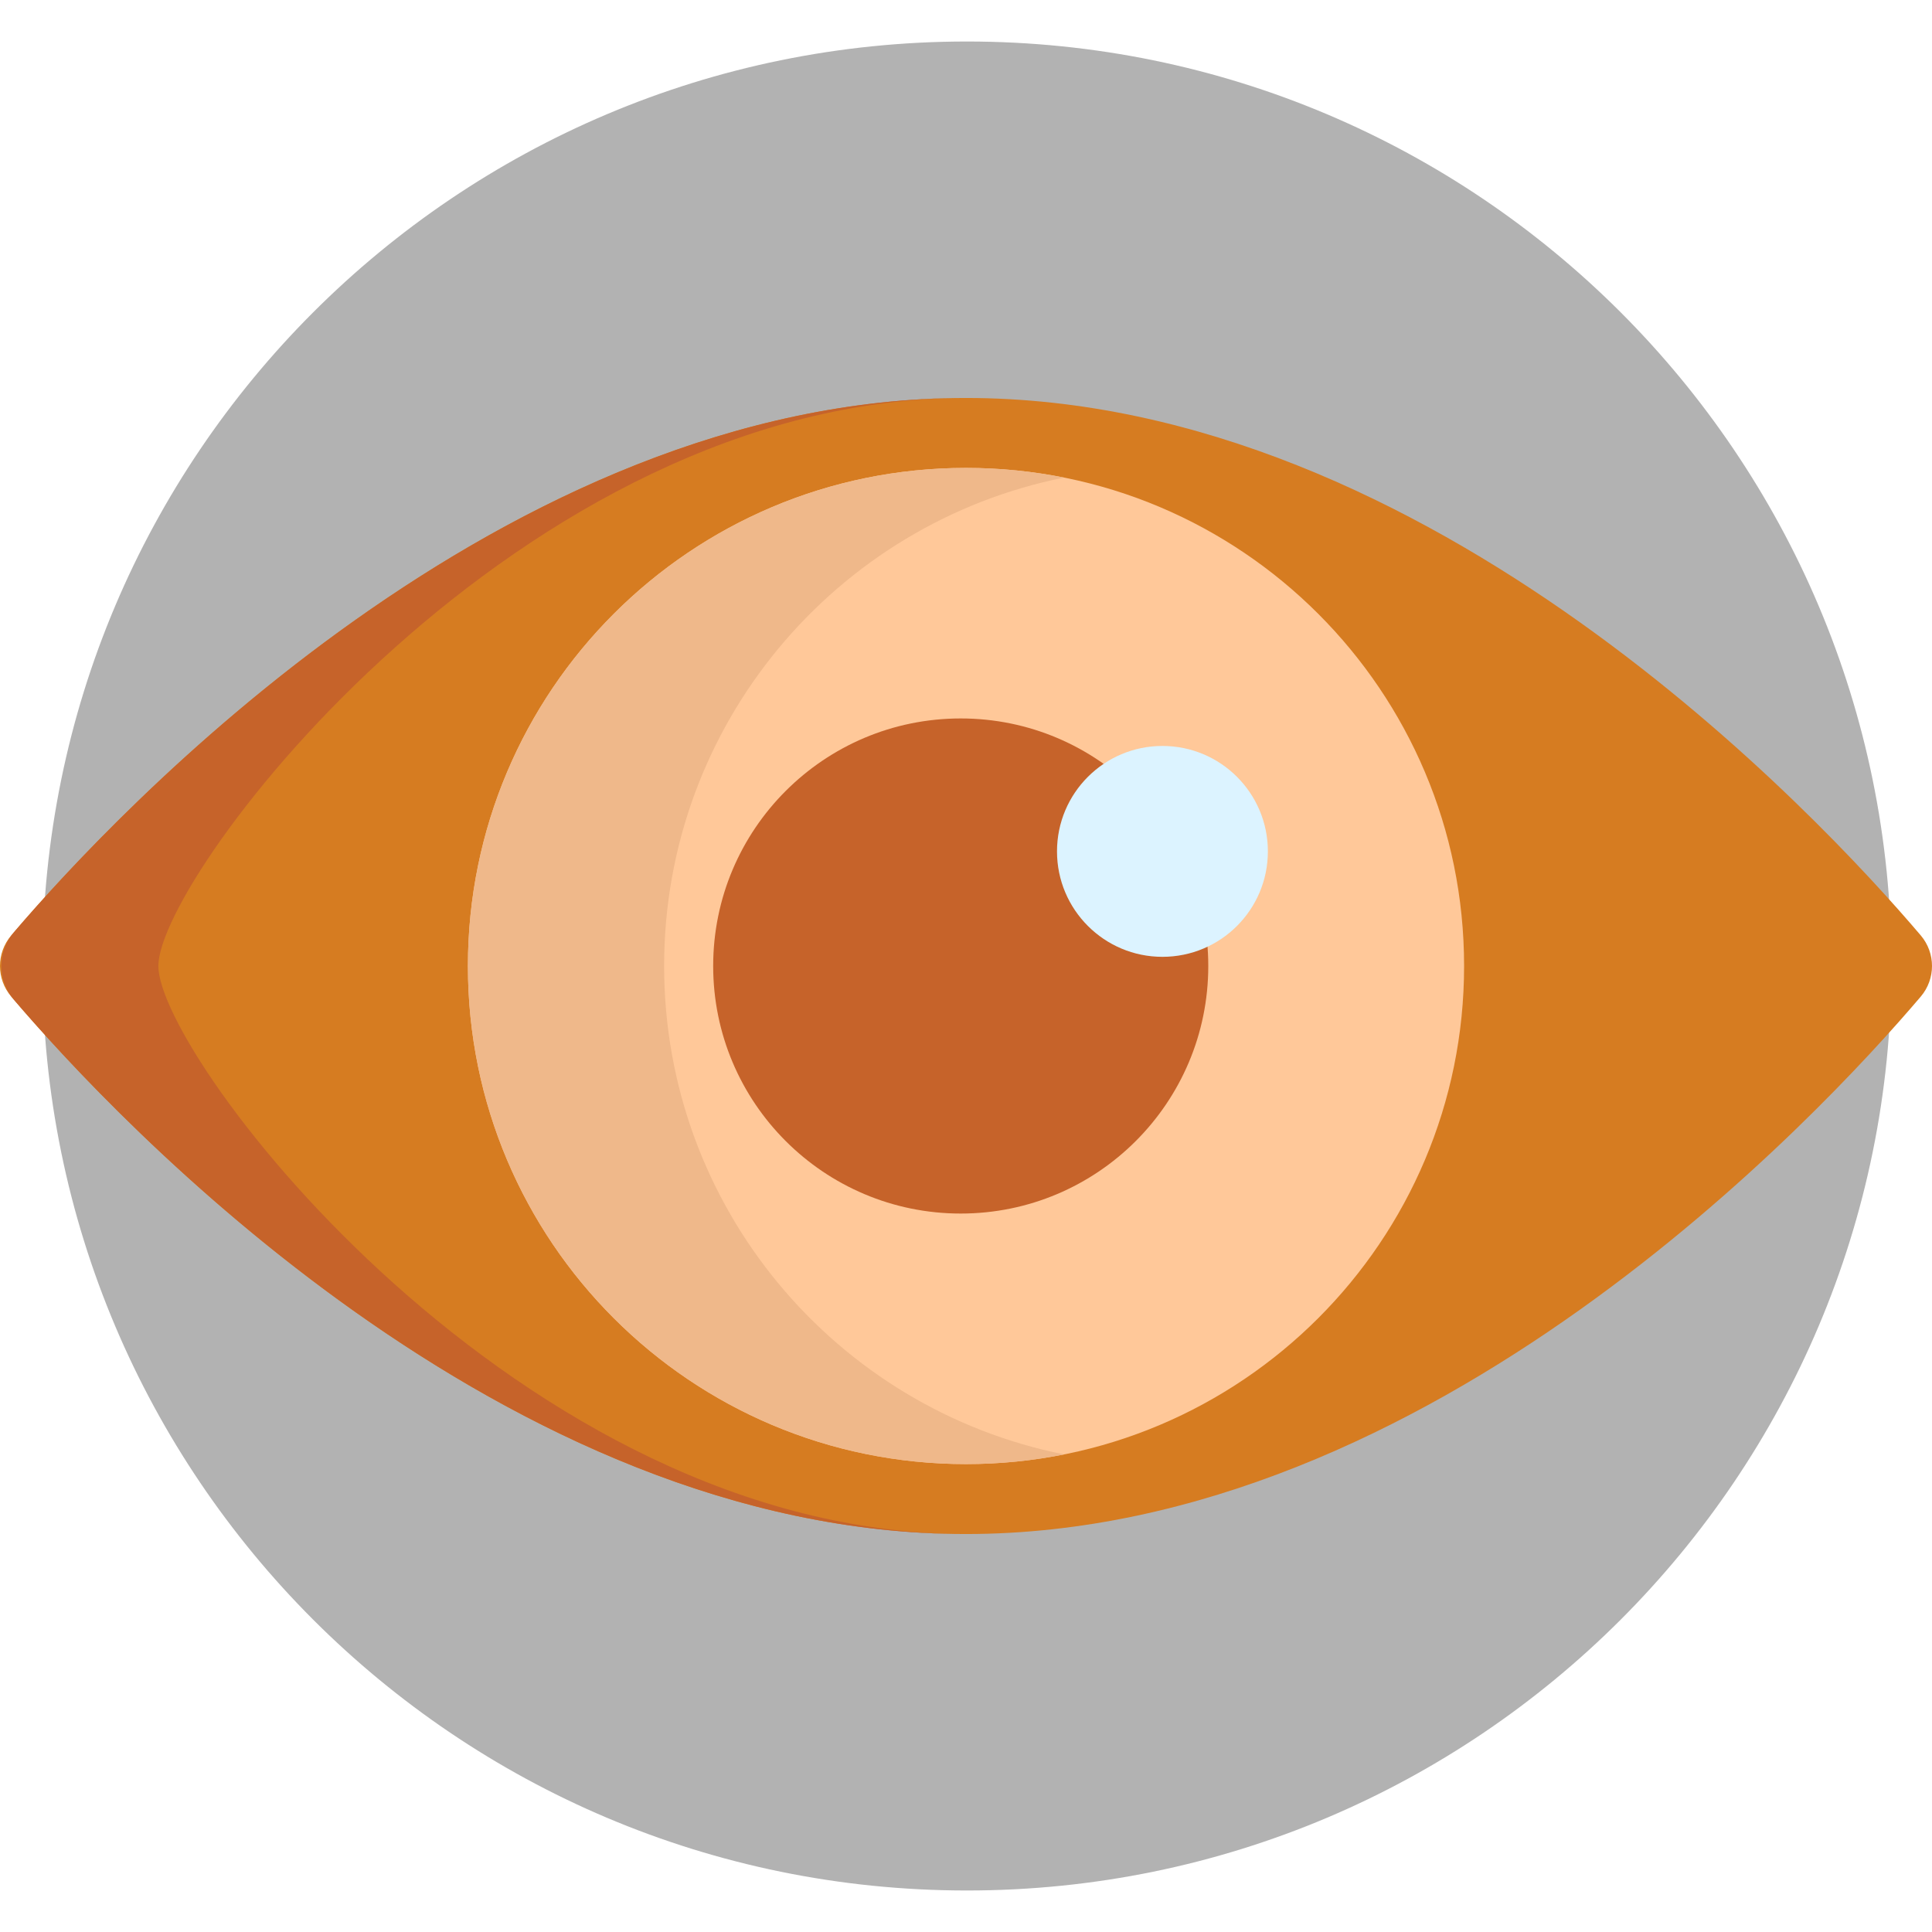
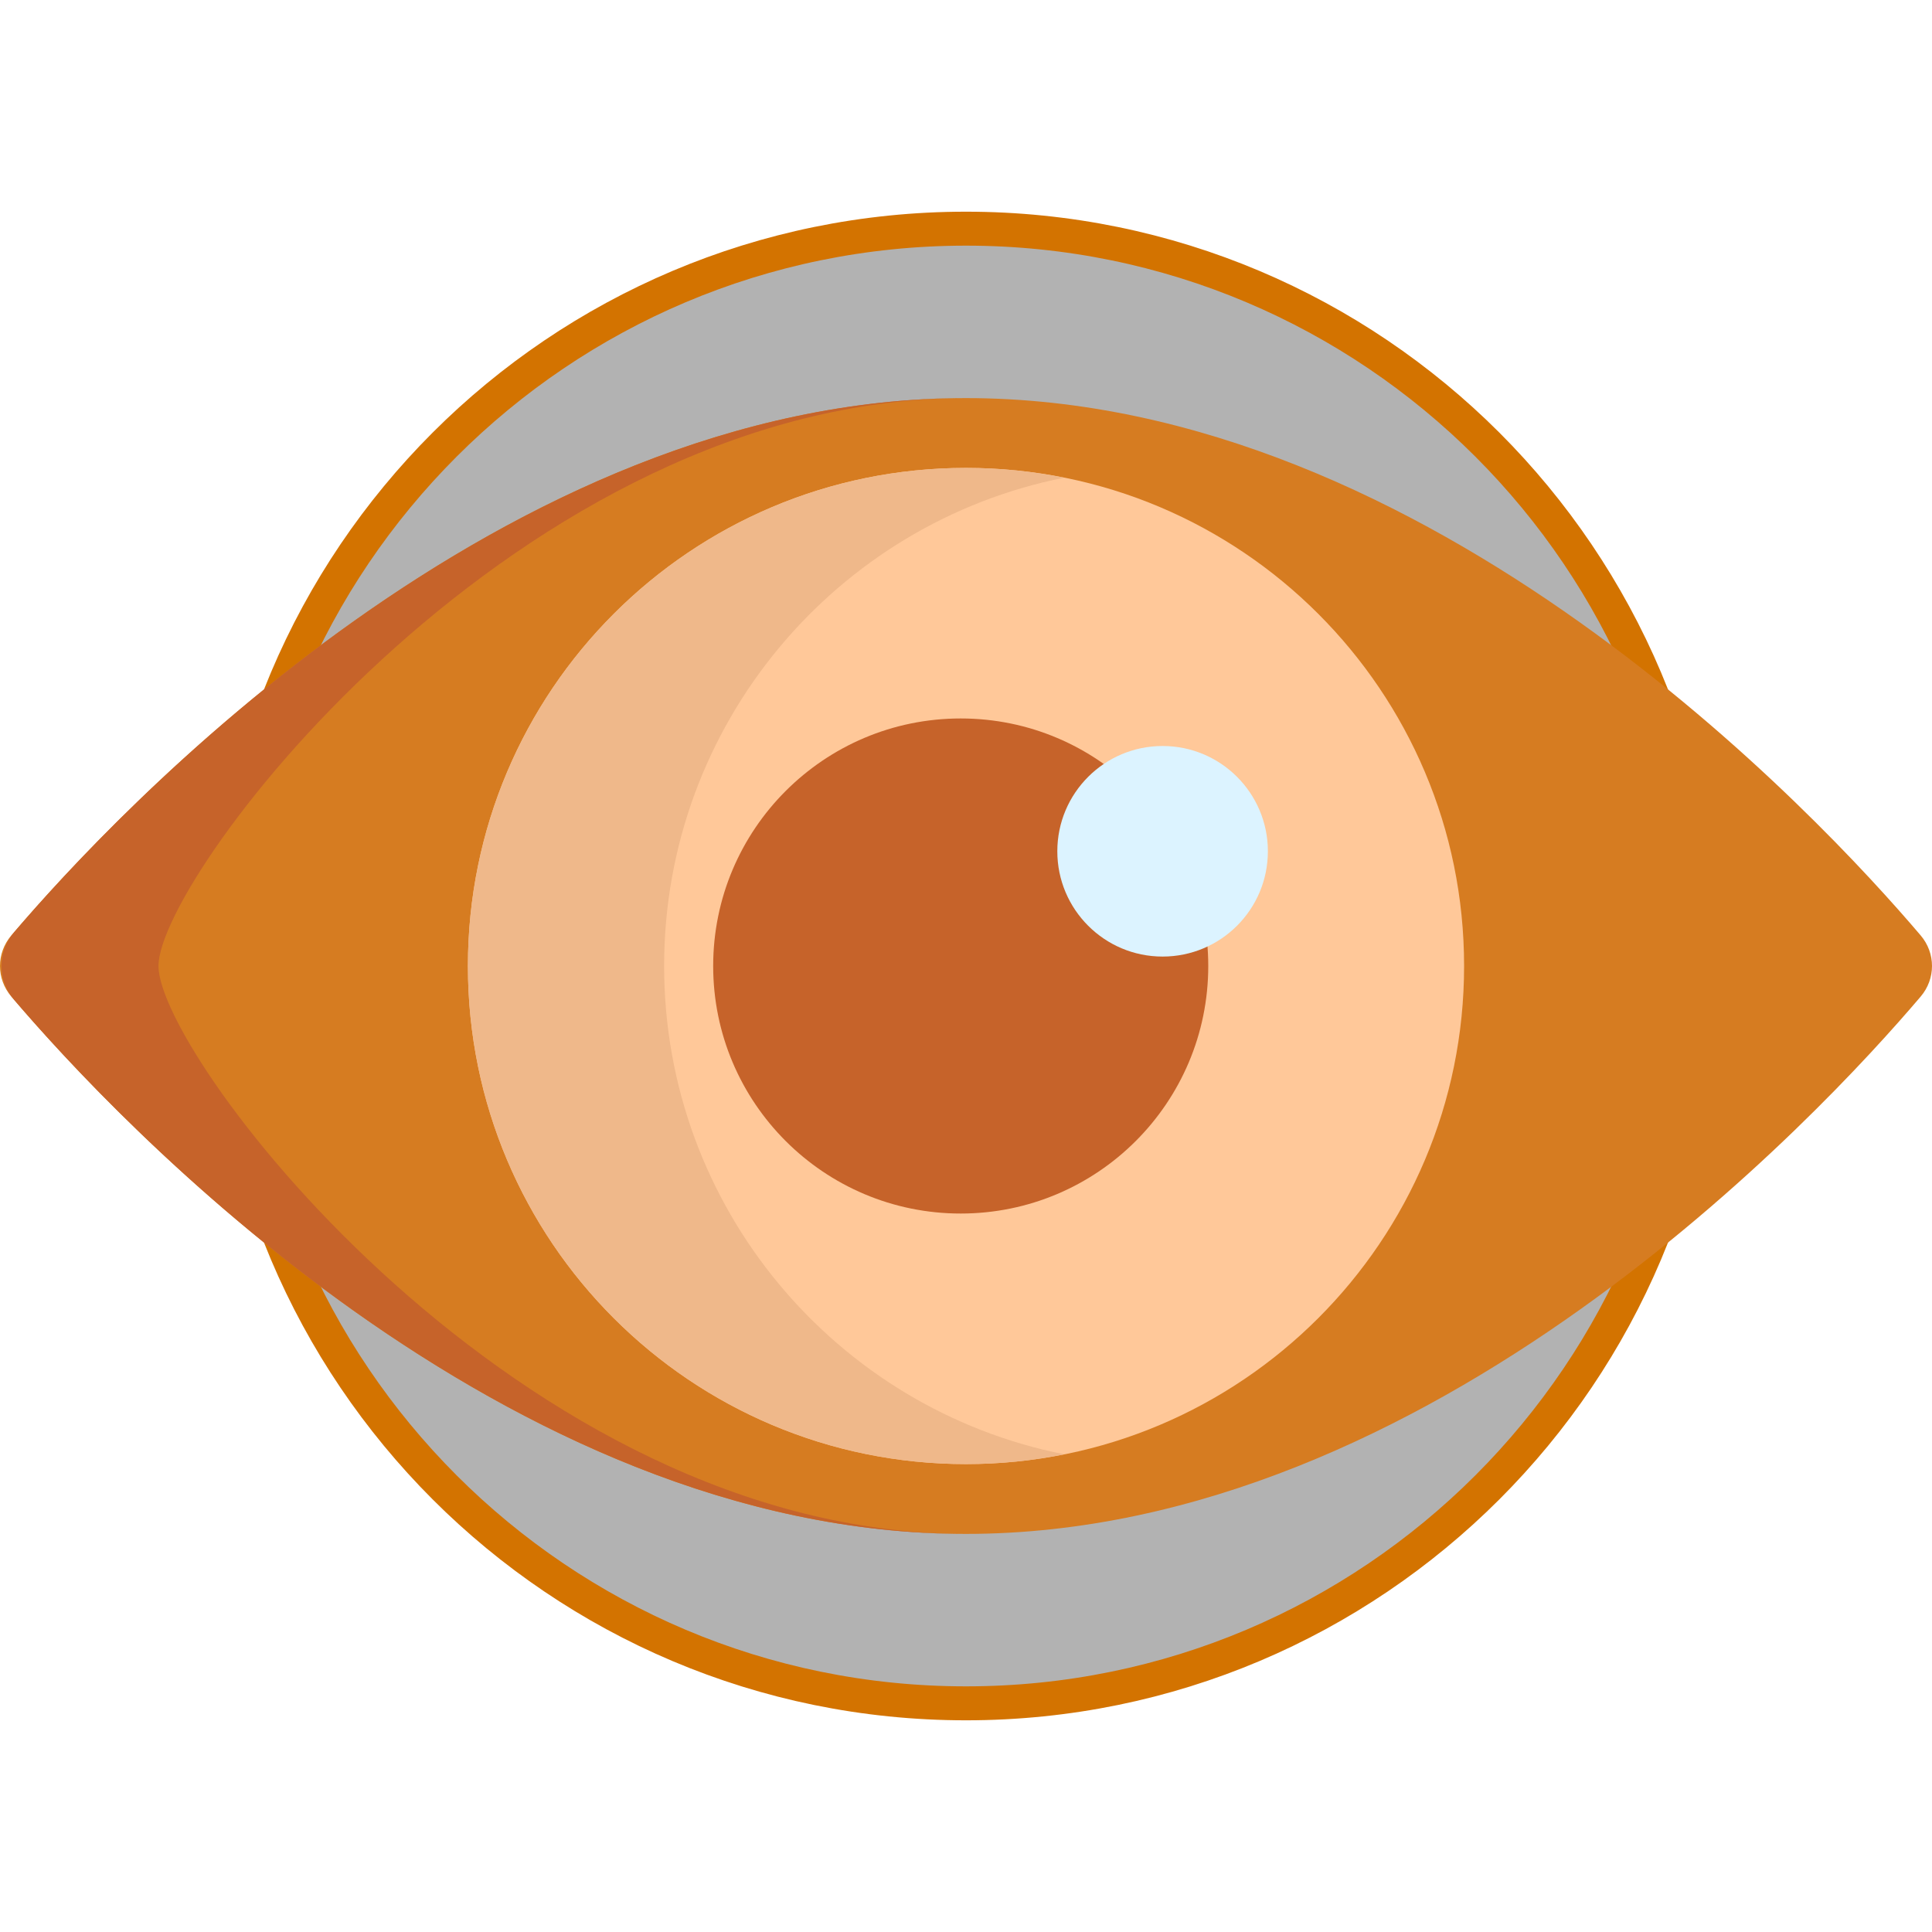
- <svg xmlns="http://www.w3.org/2000/svg" version="1.1" width="512" height="512" x="0" y="0" viewBox="0 0 512 512" style="enable-background:new 0 0 512 512" xml:space="preserve" class="">
+ <svg xmlns="http://www.w3.org/2000/svg" version="1.1" id="Layer_1" x="0px" y="0px" viewBox="0 0 512 512" style="enable-background:new 0 0 512 512;" xml:space="preserve">
+   <style type="text/css">
+ 	.st0{fill:#B2B2B2;stroke:#D37300;stroke-width:9;stroke-miterlimit:10;}
+ 	.st1{fill:#D67C21;}
+ 	.st2{fill:#C6632A;}
+ 	.st3{fill:#FFC899;}
+ 	.st4{fill:#EFB88A;}
+ 	.st5{fill:#DCF3FF;}
+ </style>
  <g>
-     <circle cx="256.25" cy="256" fill="#b2b2b2" r="245" data-original="#fec753" style="" class="" />
-     <path d="m256 105.467c-123.226 0-226.406 111.129-253.017 142.421-3.978 4.678-3.978 11.545 0 16.223 26.611 31.292 129.791 142.422 253.017 142.422s226.406-111.129 253.017-142.421c3.978-4.678 3.978-11.545 0-16.223-26.611-31.292-129.791-142.422-253.017-142.422z" fill="#d67c21" data-original="#35528c" style="" class="" />
-     <path d="m41.966 256c0-24.313 95.826-150.533 214.034-150.533-122.22 0-224.719 109.322-252.349 141.639-4.381 5.124-4.381 12.663 0 17.788 27.63 32.317 130.129 141.639 252.349 141.639-118.208 0-214.034-126.22-214.034-150.533z" fill="#c6632a" data-original="#1f3a60" style="" class="" />
-     <circle cx="256" cy="256" fill="#ffc899" r="132" data-original="#99d3ff" style="" class="" />
-     <path d="m176 256c0-64.001 45.551-117.357 106-129.434-8.407-1.68-17.099-2.566-26-2.566-72.902 0-132 59.098-132 132s59.098 132 132 132c8.901 0 17.593-.887 26-2.566-60.449-12.077-106-65.433-106-129.434z" fill="#efb88a" data-original="#5bb3ce" style="" class="" />
-     <circle cx="254.603" cy="256" fill="#c6632a" r="65.603" data-original="#1f3a60" style="" class="" />
-     <circle cx="308.058" cy="225.628" fill="#dcf3ff" r="27.942" data-original="#dcf3ff" style="" class="" />
+     <circle class="st0" cx="256" cy="256" r="195.4" />
+     <path class="st1" d="M256,105.5c-123.2,0-226.4,111.1-253,142.4c-4,4.7-4,11.5,0,16.2c26.6,31.3,129.8,142.4,253,142.4   s226.4-111.1,253-142.4c4-4.7,4-11.5,0-16.2C482.4,216.6,379.2,105.5,256,105.5z" />
+     <path class="st2" d="M42,256c0-24.3,95.8-150.5,214-150.5c-122.2,0-224.7,109.3-252.3,141.6c-4.4,5.1-4.4,12.7,0,17.8   C31.3,297.2,133.8,406.5,256,406.5C137.8,406.5,42,280.3,42,256z" />
+     <circle class="st3" cx="256" cy="256" r="132" />
+     <path class="st4" d="M176,256c0-64,45.6-117.4,106-129.4c-8.4-1.7-17.1-2.6-26-2.6c-72.9,0-132,59.1-132,132s59.1,132,132,132   c8.9,0,17.6-0.9,26-2.6C221.6,373.4,176,320,176,256L176,256z" />
+     <circle class="st2" cx="254.6" cy="256" r="65.6" />
+     <circle class="st5" cx="308.1" cy="225.6" r="27.9" />
  </g>
</svg>
